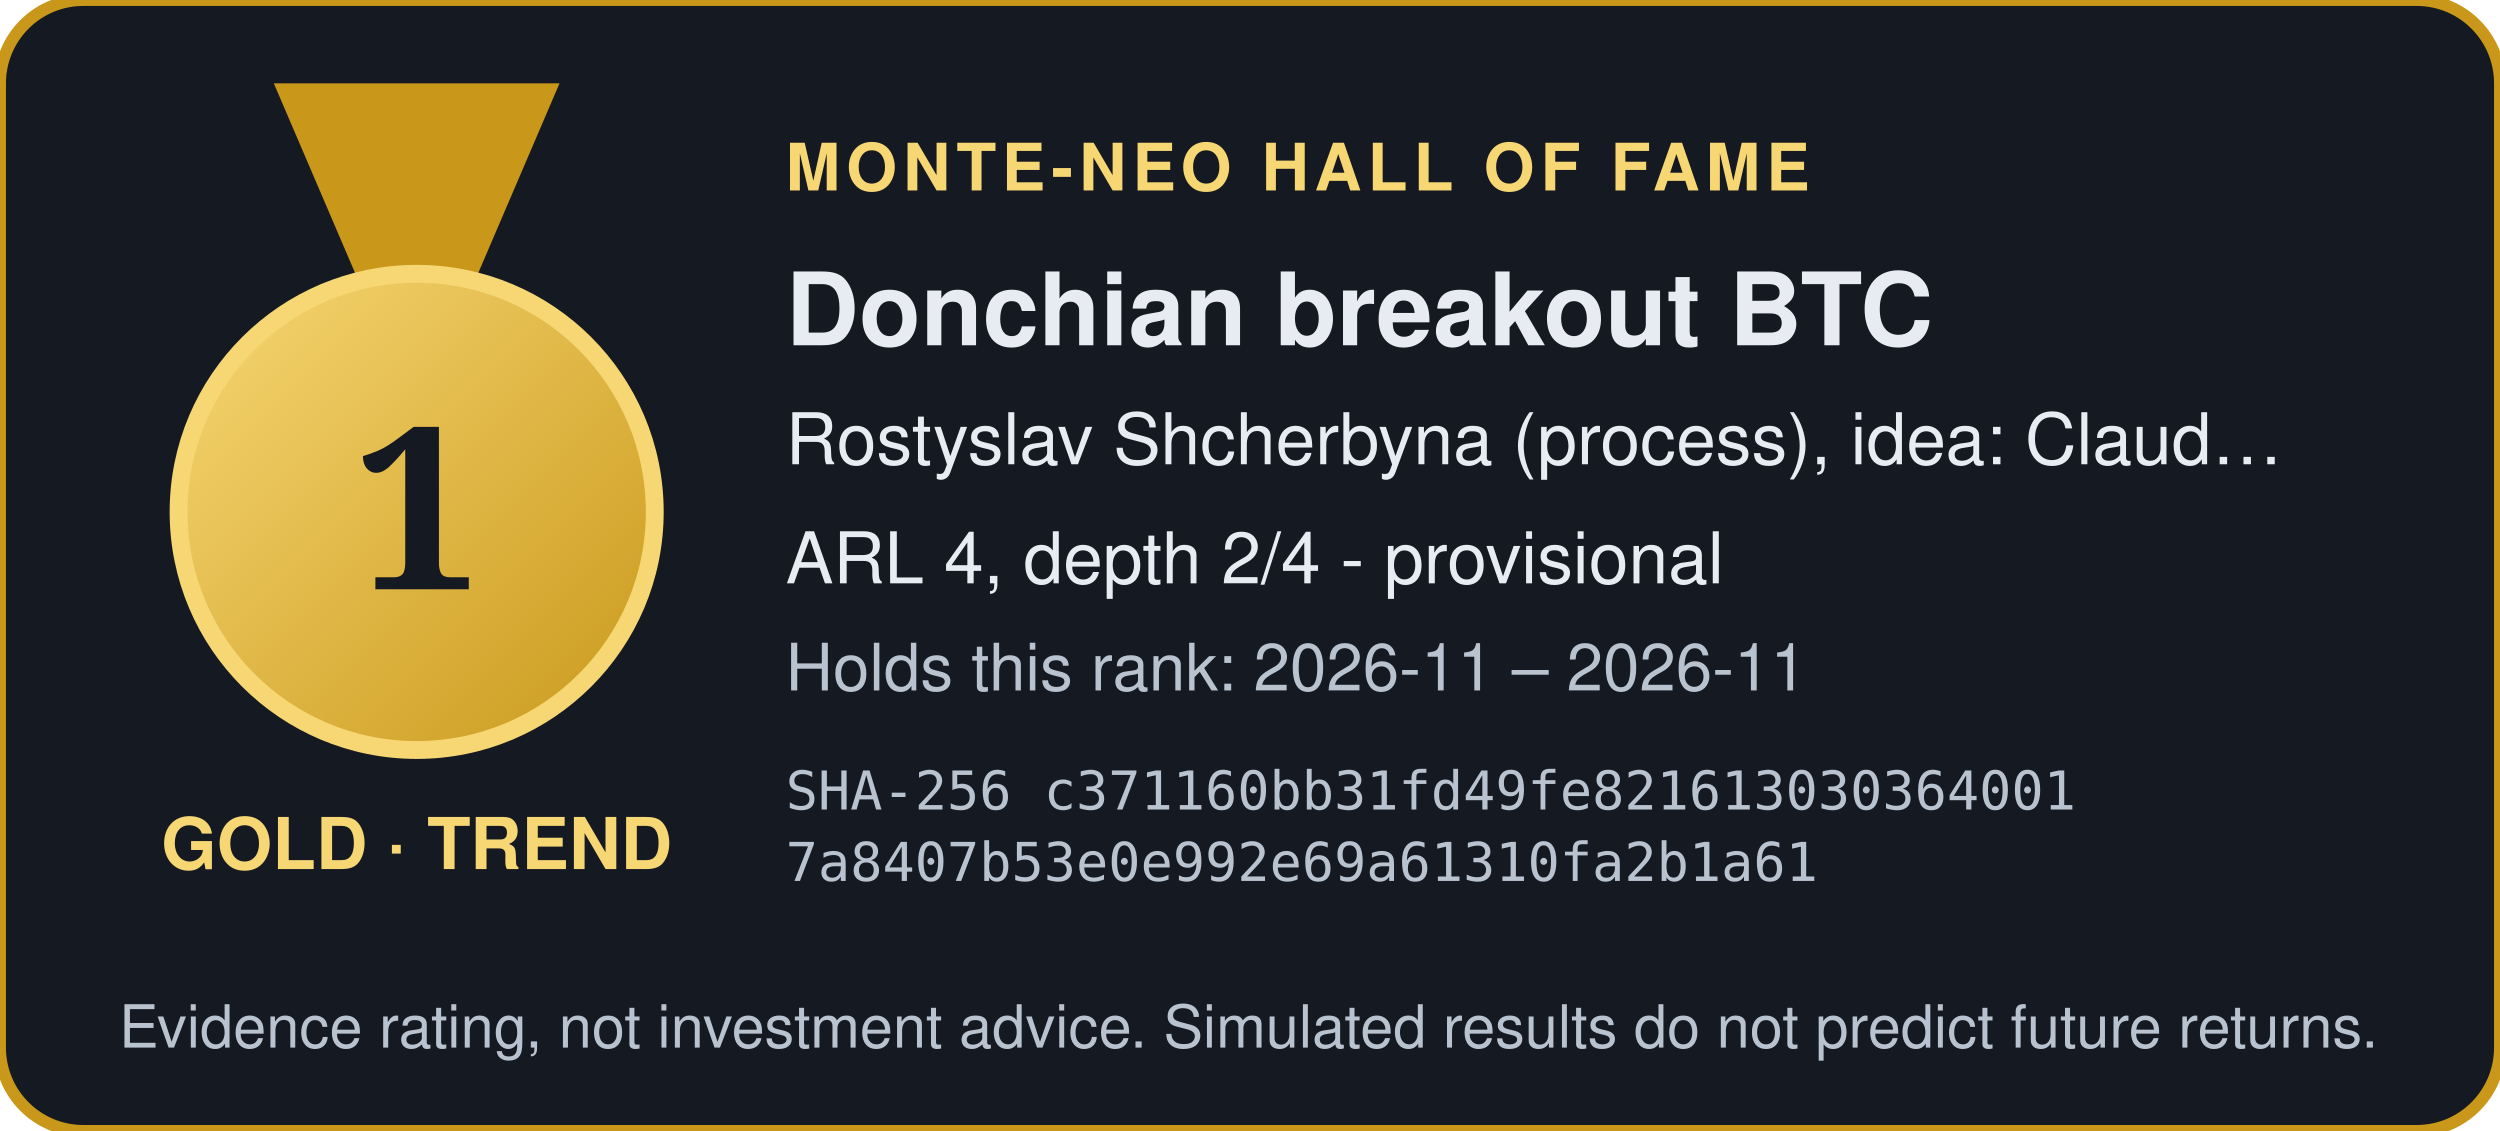
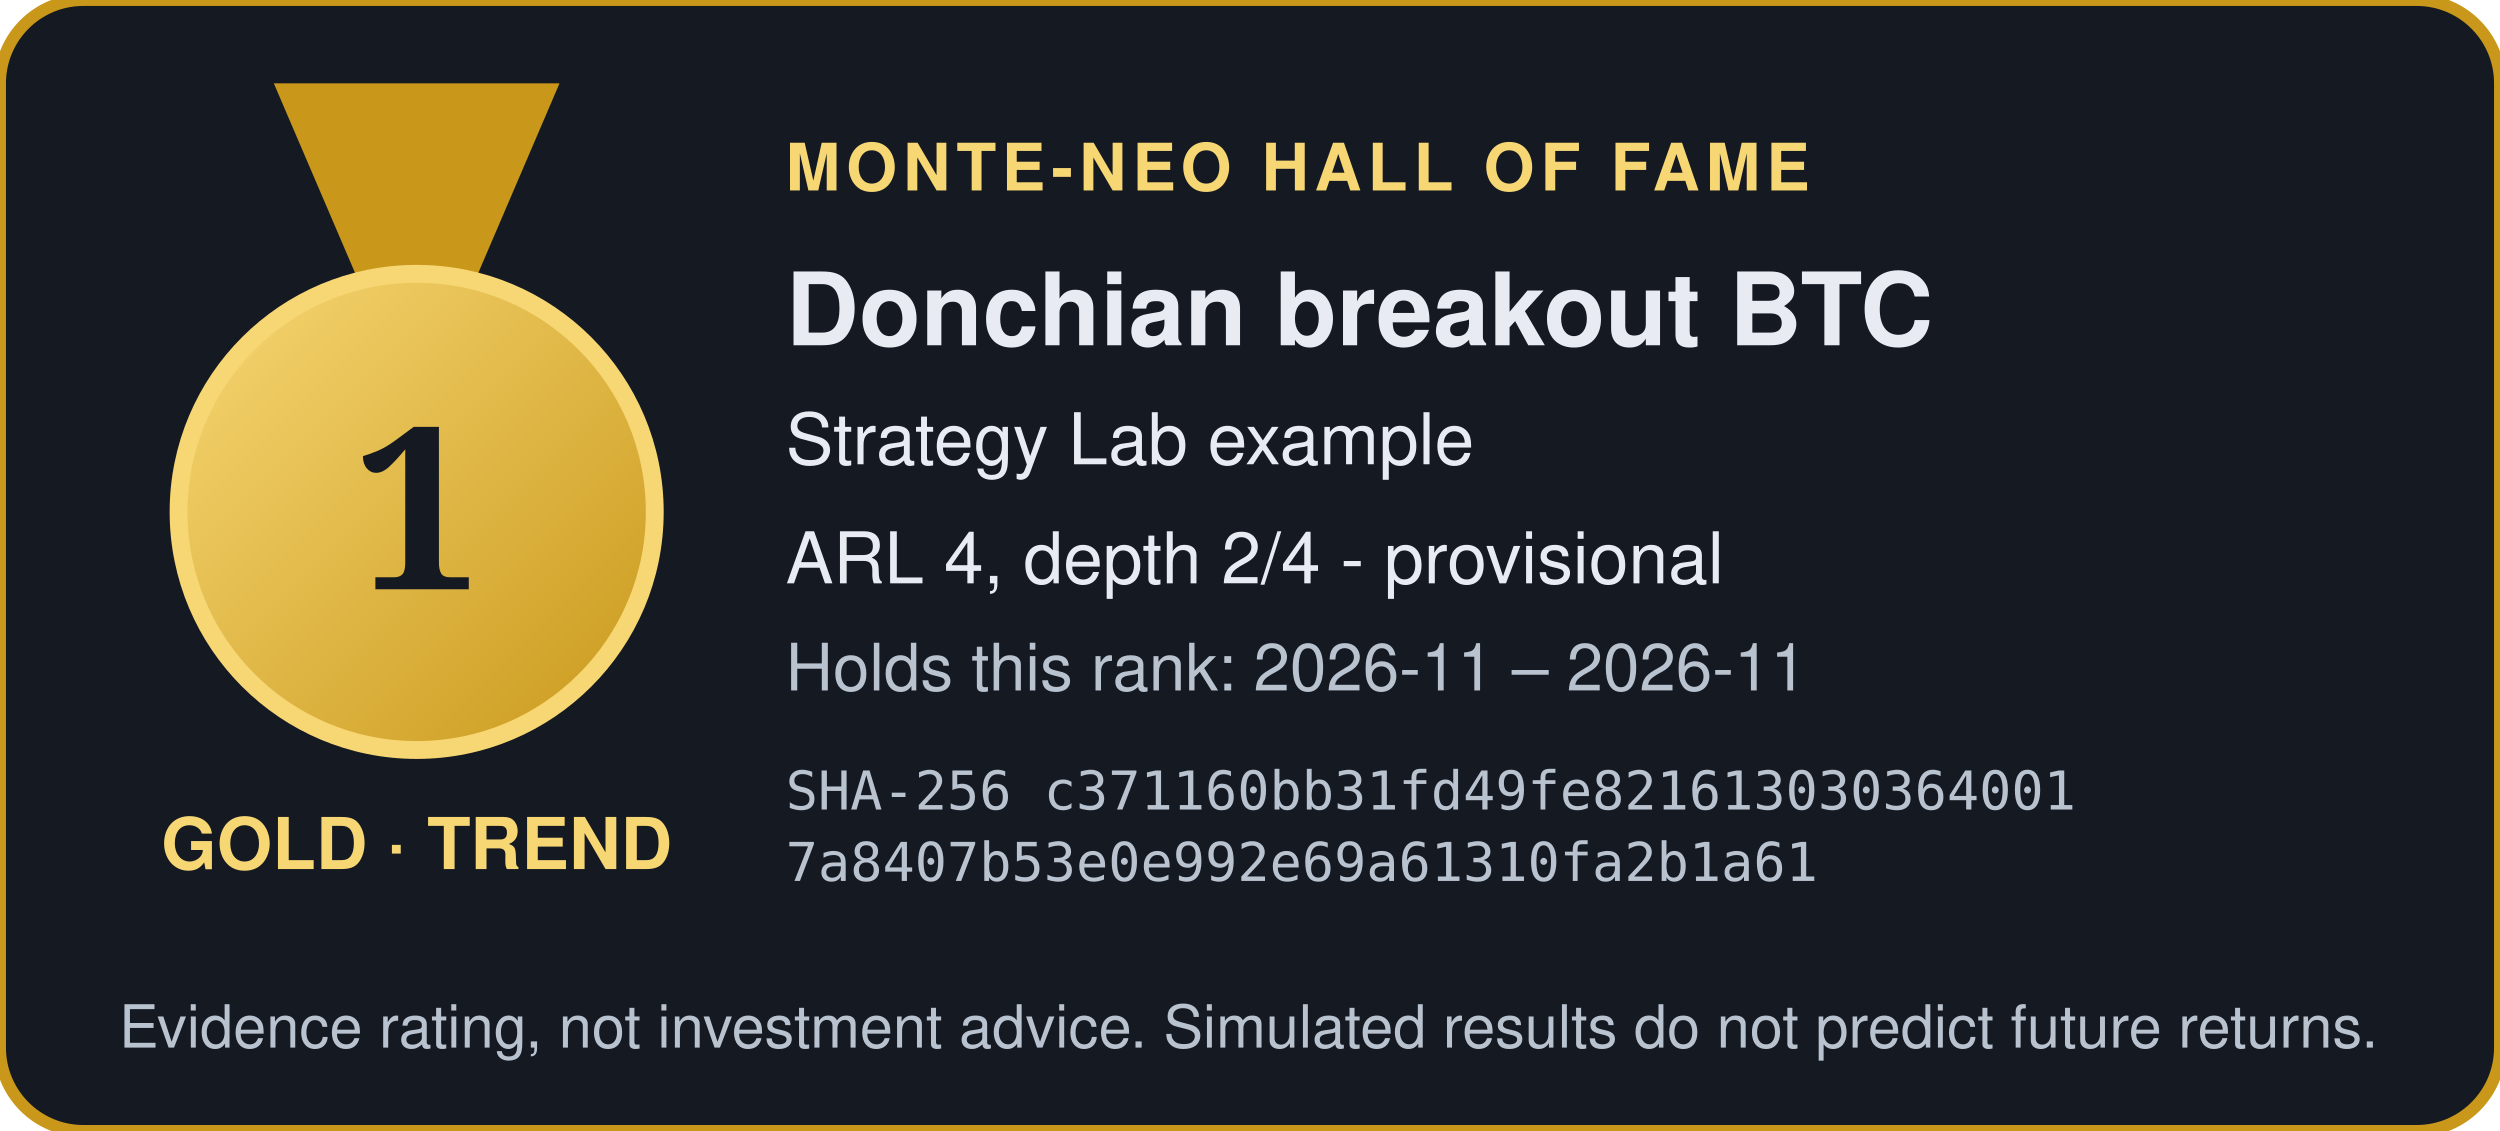
- <svg xmlns="http://www.w3.org/2000/svg" width="420" height="190" viewBox="0 0 420 190" role="img" aria-label="Monte-Neo Hall of Fame gold (trend): Donchian breakout BTC by Rostyslav Shcherbyna (process), idea: Claude Sonnet 5.5, certificate SHA-256 c371160bb31fd49fe8216130303640017a8407b53e0e992e69a61310fa2b1a61">
+ <svg xmlns="http://www.w3.org/2000/svg" width="420" height="190" viewBox="0 0 420 190" role="img" aria-label="Monte-Neo Hall of Fame gold (trend): Donchian breakout BTC by Strategy Lab example, certificate SHA-256 c371160bb31fd49fe8216130303640017a8407b53e0e992e69a61310fa2b1a61">
  <defs>
    <linearGradient id="m" x1="0" y1="0" x2="1" y2="1">
      <stop offset="0" stop-color="#f7d774" />
      <stop offset="1" stop-color="#c9981a" />
    </linearGradient>
  </defs>
  <rect width="420" height="190" rx="14" fill="#141922" stroke="#c9981a" stroke-width="2" />
  <path d="M46 14 L70 70 L94 14 Z" fill="#c9981a" />
  <circle cx="70" cy="86" r="40" fill="url(#m)" stroke="#f7d774" stroke-width="3" />
  <text x="70" y="99" text-anchor="middle" font-family="Georgia,serif" font-size="38" font-weight="700" fill="#141922">1</text>
  <text x="70" y="146" text-anchor="middle" font-family="Helvetica,Arial,sans-serif" font-size="12" font-weight="700" fill="#f7d774">GOLD · TREND</text>
  <g font-family="Helvetica,Arial,sans-serif" fill="#e8ecf2">
    <text x="132" y="32" font-size="11" font-weight="700" fill="#f7d774" letter-spacing="1">MONTE-NEO HALL OF FAME</text>
    <text x="132" y="58" font-size="17" font-weight="700">Donchian breakout BTC</text>
-     <text x="132" y="78" font-size="12">Rostyslav Shcherbyna (process), idea: Claud…</text>
+     <text x="132" y="78" font-size="12">Strategy Lab example</text>
    <text x="132" y="98" font-size="12">ARL 4, depth 2/4 - provisional</text>
    <text x="132" y="116" font-size="11" fill="#b9c2cf">Holds this rank: 2026-11 – 2026-11</text>
    <text x="132" y="136" font-size="9" font-family="Menlo,Consolas,monospace" fill="#b9c2cf">SHA-256 c371160bb31fd49fe821613030364001</text>
    <text x="132" y="148" font-size="9" font-family="Menlo,Consolas,monospace" fill="#b9c2cf">7a8407b53e0e992e69a61310fa2b1a61</text>
    <text x="20" y="176" font-size="10" fill="#b9c2cf">Evidence rating, not investment advice. Simulated results do not predict future returns.</text>
  </g>
</svg>
